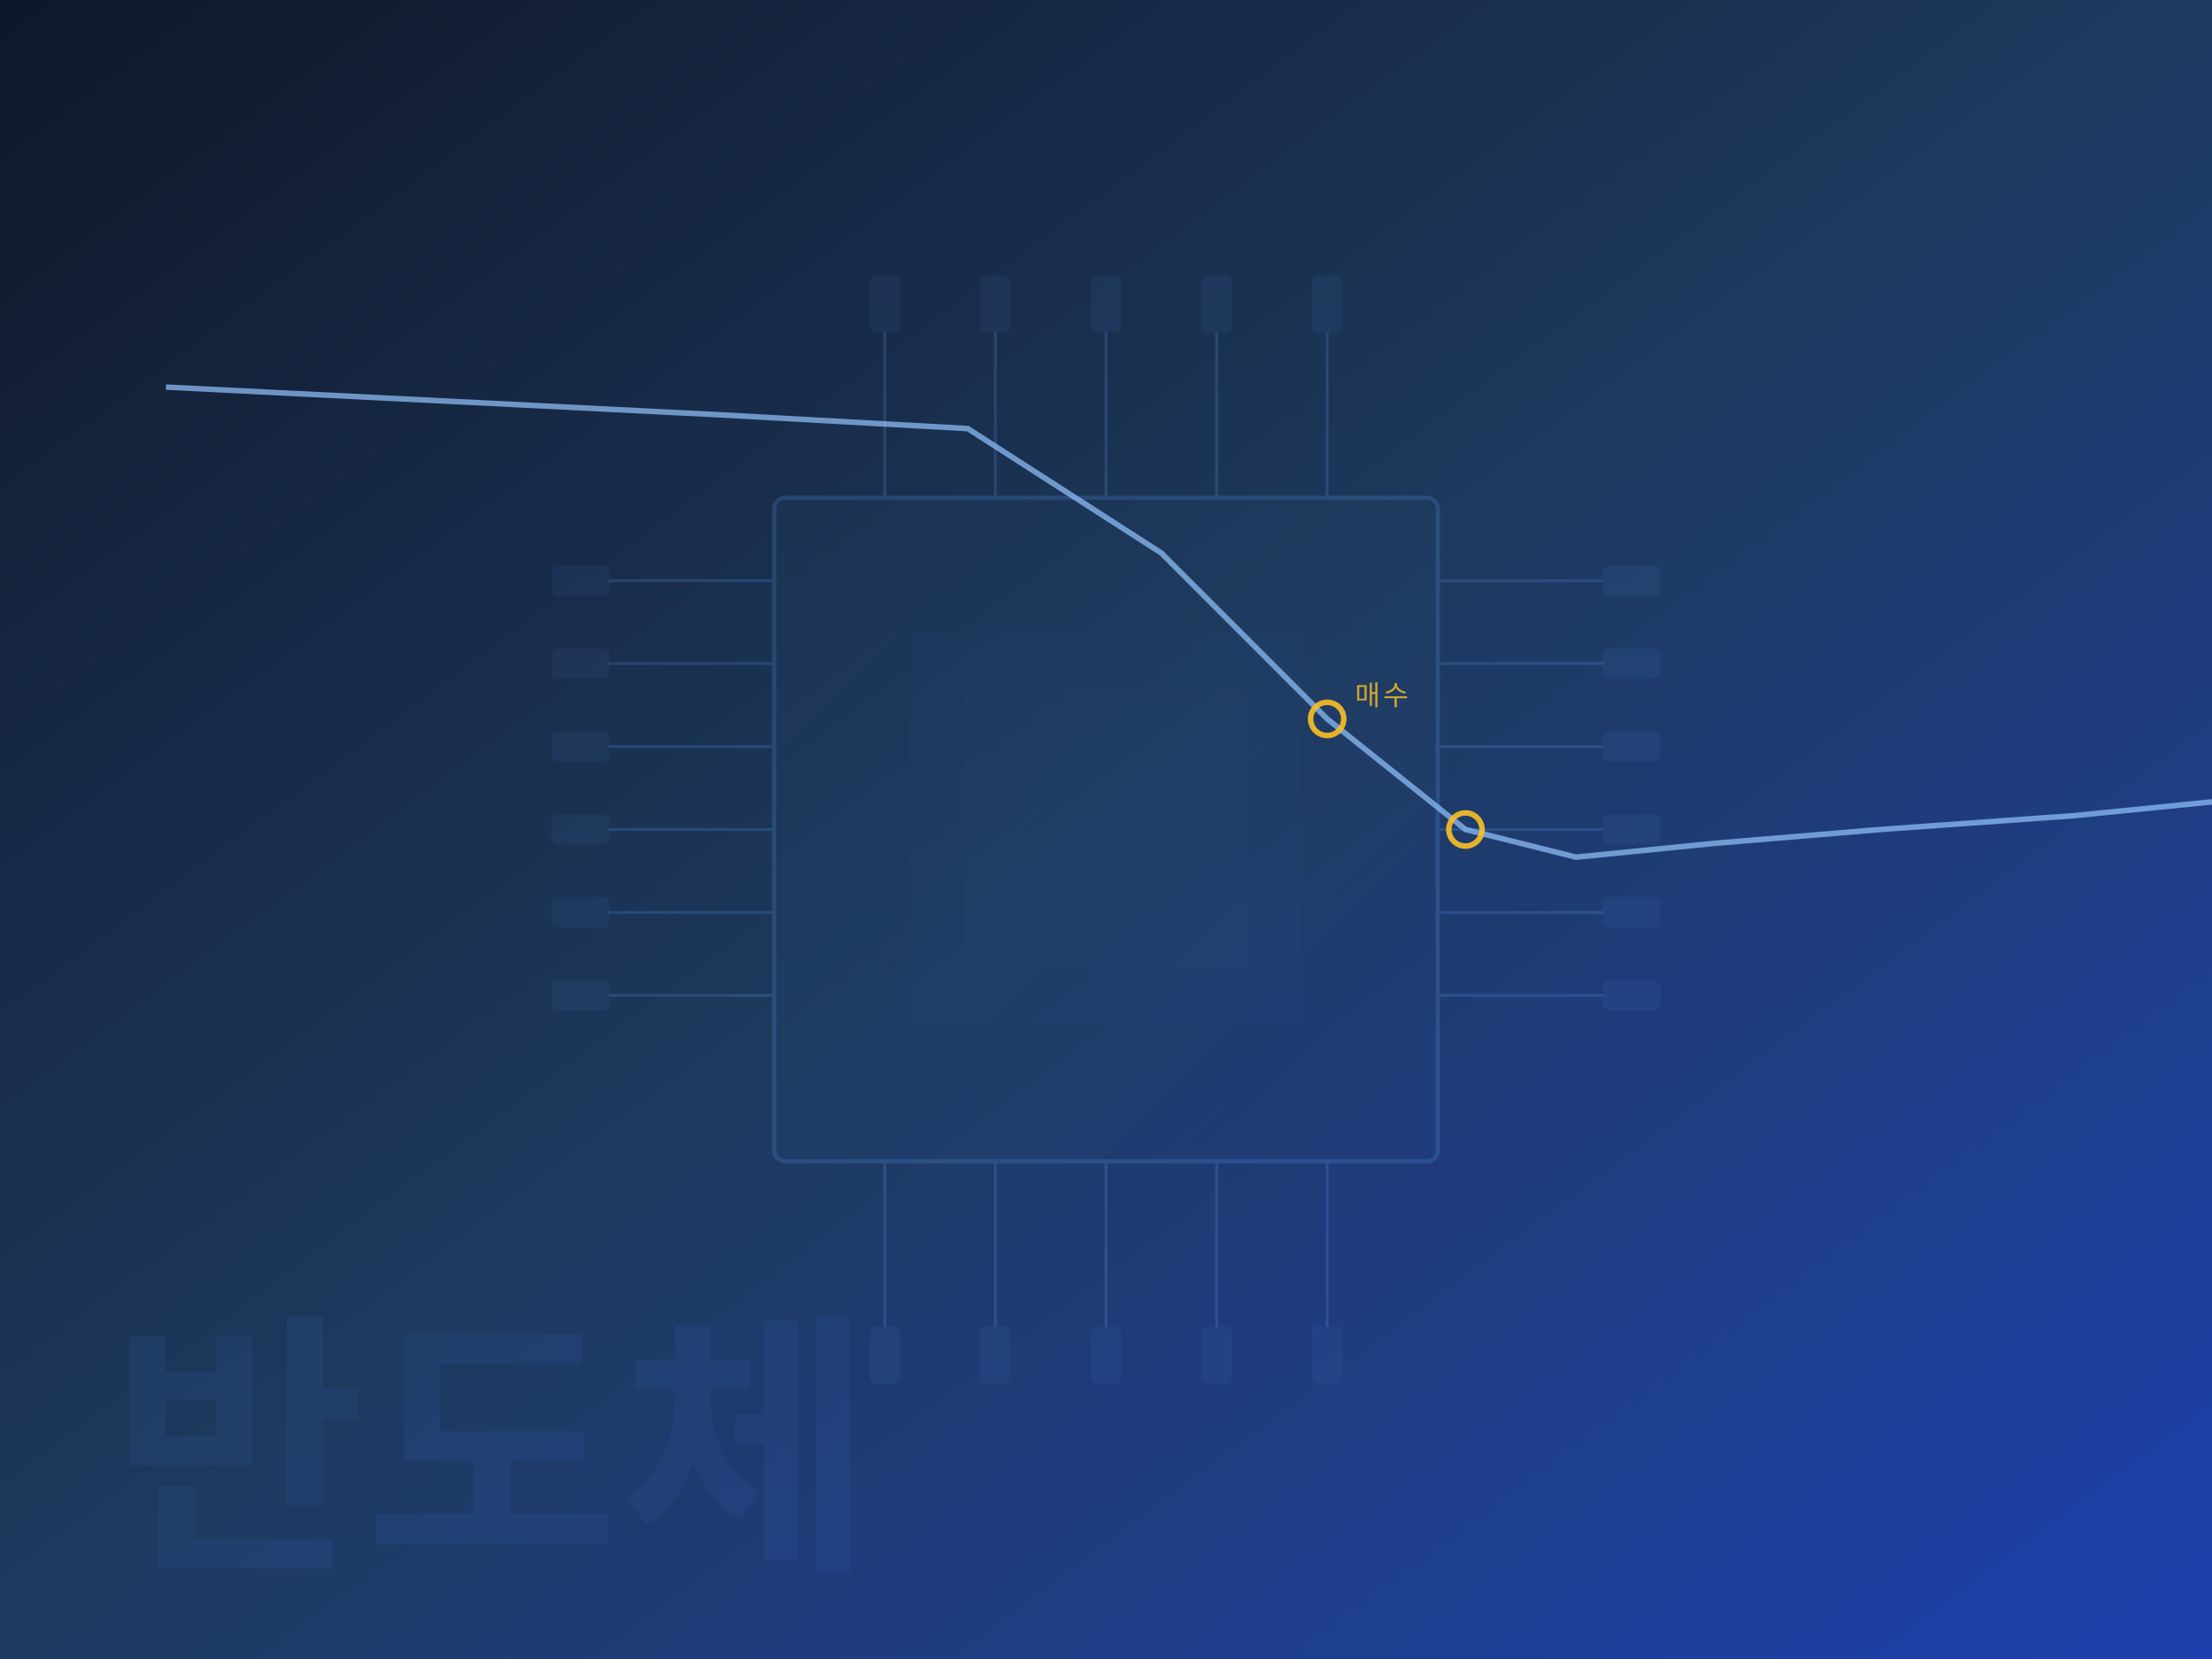
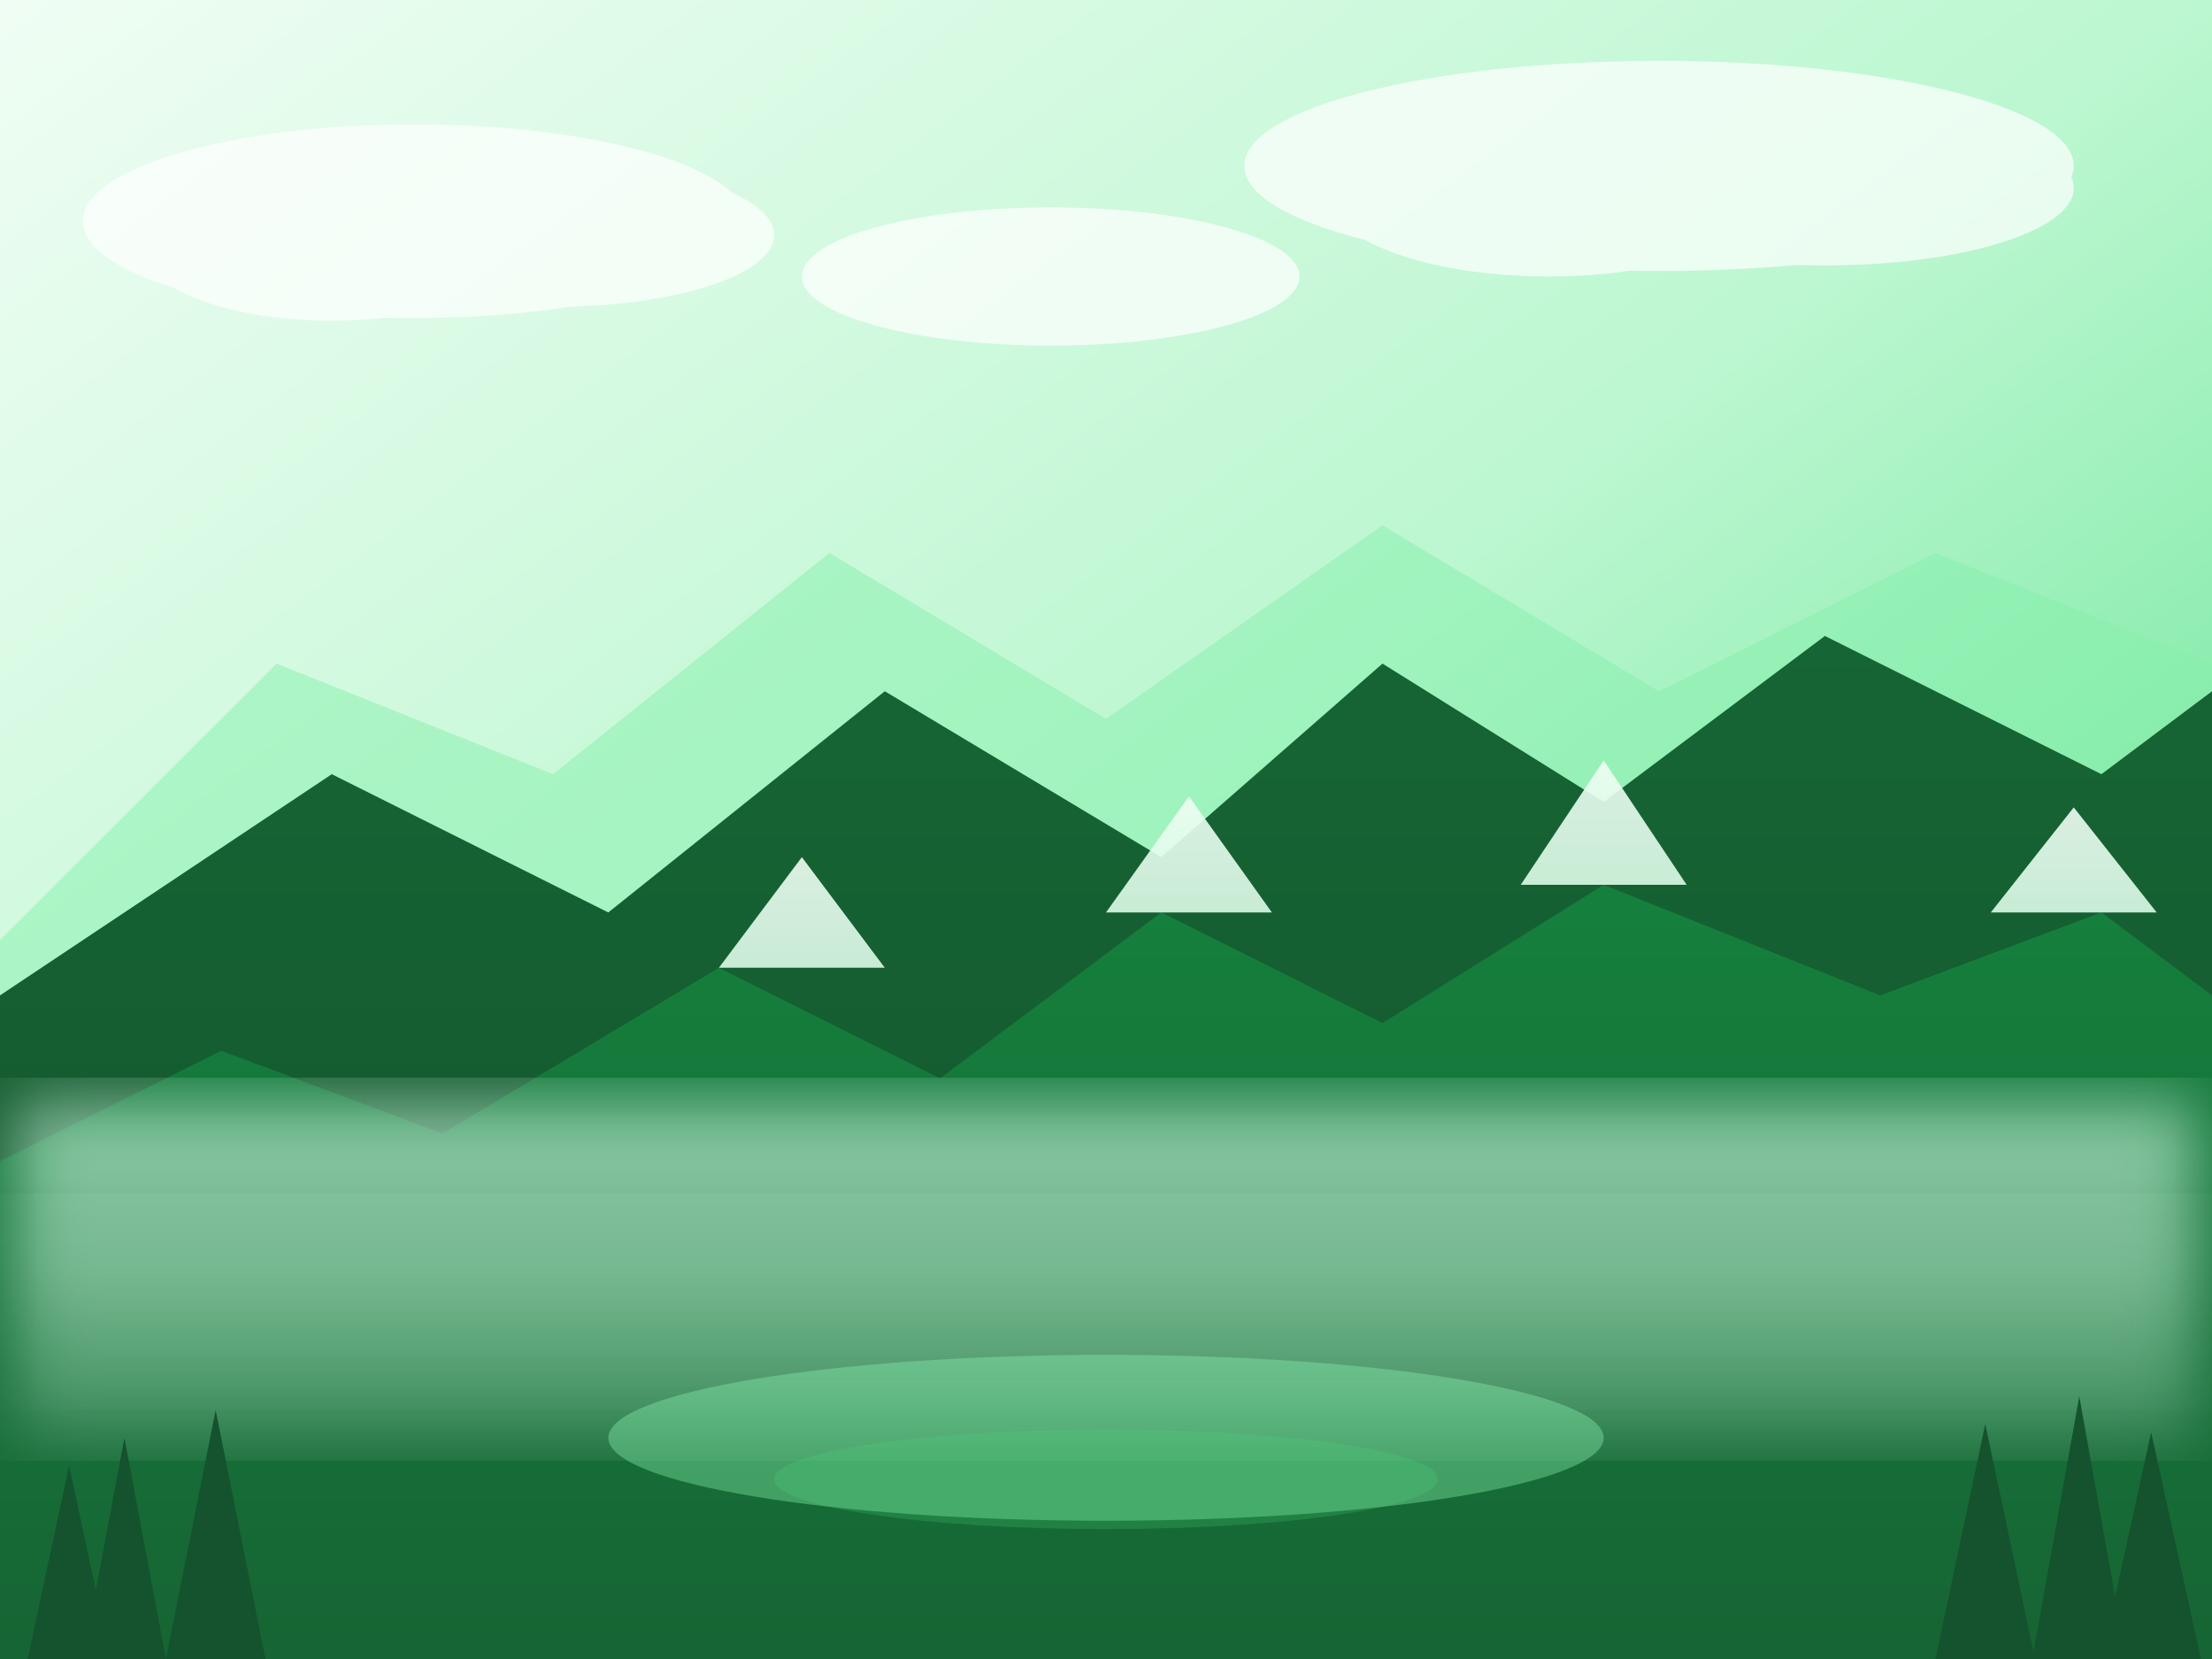
<svg xmlns="http://www.w3.org/2000/svg" viewBox="0 0 800 600" width="800" height="600">
  <defs>
    <linearGradient id="bg" x1="0%" y1="0%" x2="100%" y2="100%">
-       <stop offset="0%" style="stop-color:#0f172a" />
-       <stop offset="50%" style="stop-color:#1e3a5f" />
-       <stop offset="100%" style="stop-color:#1e40af" />
+       <stop offset="0%" style="stop-color:#f0fdf4" />
+       <stop offset="50%" style="stop-color:#bbf7d0" />
+       <stop offset="100%" style="stop-color:#4ade80" />
    </linearGradient>
-     <linearGradient id="chip" x1="0%" y1="0%" x2="100%" y2="100%">
-       <stop offset="0%" style="stop-color:#60a5fa;stop-opacity:0.15" />
-       <stop offset="100%" style="stop-color:#60a5fa;stop-opacity:0.05" />
+     <linearGradient id="mountain1" x1="0%" y1="0%" x2="0%" y2="100%">
+       <stop offset="0%" style="stop-color:#166534" />
+       <stop offset="100%" style="stop-color:#14532d" />
    </linearGradient>
+     <linearGradient id="mountain2" x1="0%" y1="0%" x2="0%" y2="100%">
+       <stop offset="0%" style="stop-color:#15803d" />
+       <stop offset="100%" style="stop-color:#166534" />
+     </linearGradient>
+     <linearGradient id="snow" x1="0%" y1="0%" x2="0%" y2="100%">
+       <stop offset="0%" style="stop-color:#f0fdf4" />
+       <stop offset="100%" style="stop-color:#dcfce7" />
+     </linearGradient>
+     <linearGradient id="mist" x1="0%" y1="0%" x2="0%" y2="100%">
+       <stop offset="0%" style="stop-color:#d1fae5;stop-opacity:0.8" />
+       <stop offset="100%" style="stop-color:#d1fae5;stop-opacity:0" />
+     </linearGradient>
+     <filter id="mistblur">
+       <feGaussianBlur stdDeviation="15" />
+     </filter>
  </defs>
  <rect width="800" height="600" fill="url(#bg)" />
-   <g stroke="#60a5fa" stroke-width="1" fill="none" opacity="0.2">
-     <rect x="280" y="180" width="240" height="240" rx="4" fill="url(#chip)" stroke-width="1.5" />
-     <line x1="220" y1="210" x2="280" y2="210" />
-     <rect x="200" y="205" width="20" height="10" rx="2" fill="#60a5fa" opacity="0.3" />
-     <line x1="220" y1="240" x2="280" y2="240" />
-     <rect x="200" y="235" width="20" height="10" rx="2" fill="#60a5fa" opacity="0.3" />
-     <line x1="220" y1="270" x2="280" y2="270" />
-     <rect x="200" y="265" width="20" height="10" rx="2" fill="#60a5fa" opacity="0.3" />
-     <line x1="220" y1="300" x2="280" y2="300" />
-     <rect x="200" y="295" width="20" height="10" rx="2" fill="#60a5fa" opacity="0.3" />
-     <line x1="220" y1="330" x2="280" y2="330" />
-     <rect x="200" y="325" width="20" height="10" rx="2" fill="#60a5fa" opacity="0.3" />
-     <line x1="220" y1="360" x2="280" y2="360" />
-     <rect x="200" y="355" width="20" height="10" rx="2" fill="#60a5fa" opacity="0.3" />
-     <line x1="520" y1="210" x2="580" y2="210" />
-     <rect x="580" y="205" width="20" height="10" rx="2" fill="#60a5fa" opacity="0.3" />
-     <line x1="520" y1="240" x2="580" y2="240" />
-     <rect x="580" y="235" width="20" height="10" rx="2" fill="#60a5fa" opacity="0.3" />
-     <line x1="520" y1="270" x2="580" y2="270" />
-     <rect x="580" y="265" width="20" height="10" rx="2" fill="#60a5fa" opacity="0.3" />
-     <line x1="520" y1="300" x2="580" y2="300" />
-     <rect x="580" y="295" width="20" height="10" rx="2" fill="#60a5fa" opacity="0.3" />
-     <line x1="520" y1="330" x2="580" y2="330" />
-     <rect x="580" y="325" width="20" height="10" rx="2" fill="#60a5fa" opacity="0.3" />
-     <line x1="520" y1="360" x2="580" y2="360" />
-     <rect x="580" y="355" width="20" height="10" rx="2" fill="#60a5fa" opacity="0.3" />
-     <line x1="320" y1="120" x2="320" y2="180" />
-     <rect x="315" y="100" width="10" height="20" rx="2" fill="#60a5fa" opacity="0.3" />
-     <line x1="360" y1="120" x2="360" y2="180" />
-     <rect x="355" y="100" width="10" height="20" rx="2" fill="#60a5fa" opacity="0.3" />
-     <line x1="400" y1="120" x2="400" y2="180" />
-     <rect x="395" y="100" width="10" height="20" rx="2" fill="#60a5fa" opacity="0.3" />
-     <line x1="440" y1="120" x2="440" y2="180" />
-     <rect x="435" y="100" width="10" height="20" rx="2" fill="#60a5fa" opacity="0.3" />
-     <line x1="480" y1="120" x2="480" y2="180" />
-     <rect x="475" y="100" width="10" height="20" rx="2" fill="#60a5fa" opacity="0.3" />
-     <line x1="320" y1="420" x2="320" y2="480" />
-     <rect x="315" y="480" width="10" height="20" rx="2" fill="#60a5fa" opacity="0.3" />
-     <line x1="360" y1="420" x2="360" y2="480" />
-     <rect x="355" y="480" width="10" height="20" rx="2" fill="#60a5fa" opacity="0.3" />
-     <line x1="400" y1="420" x2="400" y2="480" />
-     <rect x="395" y="480" width="10" height="20" rx="2" fill="#60a5fa" opacity="0.3" />
-     <line x1="440" y1="420" x2="440" y2="480" />
-     <rect x="435" y="480" width="10" height="20" rx="2" fill="#60a5fa" opacity="0.3" />
-     <line x1="480" y1="420" x2="480" y2="480" />
-     <rect x="475" y="480" width="10" height="20" rx="2" fill="#60a5fa" opacity="0.3" />
-     <rect x="330" y="230" width="140" height="140" rx="2" fill="#60a5fa" opacity="0.08" />
-     <rect x="350" y="250" width="100" height="100" rx="2" fill="#60a5fa" opacity="0.06" />
+   <g fill="white" opacity="0.7">
+     <ellipse cx="150" cy="80" rx="120" ry="35" />
+     <ellipse cx="120" cy="88" rx="70" ry="28" />
+     <ellipse cx="200" cy="85" rx="80" ry="26" />
+     <ellipse cx="600" cy="60" rx="150" ry="38" />
+     <ellipse cx="560" cy="70" rx="80" ry="30" />
+     <ellipse cx="660" cy="68" rx="90" ry="28" />
+     <ellipse cx="380" cy="100" rx="90" ry="25" />
  </g>
-   <polyline points="60,140 160,145 260,150 350,155 420,200 480,260 530,300 570,310 620,305 680,300 750,295 800,290" fill="none" stroke="#93c5fd" stroke-width="2" opacity="0.7" />
-   <circle cx="480" cy="260" r="6" fill="none" stroke="#fbbf24" stroke-width="2" opacity="0.9" />
-   <circle cx="530" cy="300" r="6" fill="none" stroke="#fbbf24" stroke-width="2" opacity="0.9" />
-   <text x="490" y="255" font-family="Arial, sans-serif" font-size="10" fill="#fbbf24" opacity="0.8" letter-spacing="1">매수</text>
-   <text x="40" y="560" font-family="Arial, sans-serif" font-size="100" font-weight="900" fill="#3b82f6" opacity="0.08">반도체</text>
+   <polygon points="0,340 100,240 200,280 300,200 400,260 500,190 600,250 700,200 800,240 800,400 0,400" fill="#86efac" opacity="0.5" />
+   <polygon points="0,600 0,360 120,280 220,330 320,250 420,310 500,240 580,290 660,230 760,280 800,250 800,600" fill="url(#mountain1)" />
+   <polygon points="0,600 0,420 80,380 160,410 260,350 340,390 420,330 500,370 580,320 680,360 760,330 800,360 800,600" fill="url(#mountain2)" />
+   <polygon points="260,350 290,310 320,350" fill="url(#snow)" opacity="0.9" />
+   <polygon points="400,330 430,288 460,330" fill="url(#snow)" opacity="0.9" />
+   <polygon points="550,320 580,275 610,320" fill="url(#snow)" opacity="0.9" />
+   <polygon points="720,330 750,292 780,330" fill="url(#snow)" opacity="0.9" />
+   <rect x="0" y="400" width="800" height="100" fill="url(#mist)" filter="url(#mistblur)" />
+   <rect x="0" y="440" width="800" height="80" fill="#d1fae5" opacity="0.3" filter="url(#mistblur)" />
+   <g fill="#14532d">
+     <polygon points="30,600 45,520 60,600" />
+     <polygon points="60,600 78,510 96,600" />
+     <polygon points="700,600 718,515 736,600" />
+     <polygon points="735,600 752,505 769,600" />
+     <polygon points="760,600 778,518 796,600" />
+     <polygon points="10,600 25,530 40,600" />
+   </g>
+   <ellipse cx="400" cy="520" rx="180" ry="30" fill="#86efac" opacity="0.4" />
+   <ellipse cx="400" cy="535" rx="120" ry="18" fill="#4ade80" opacity="0.2" />
</svg>
